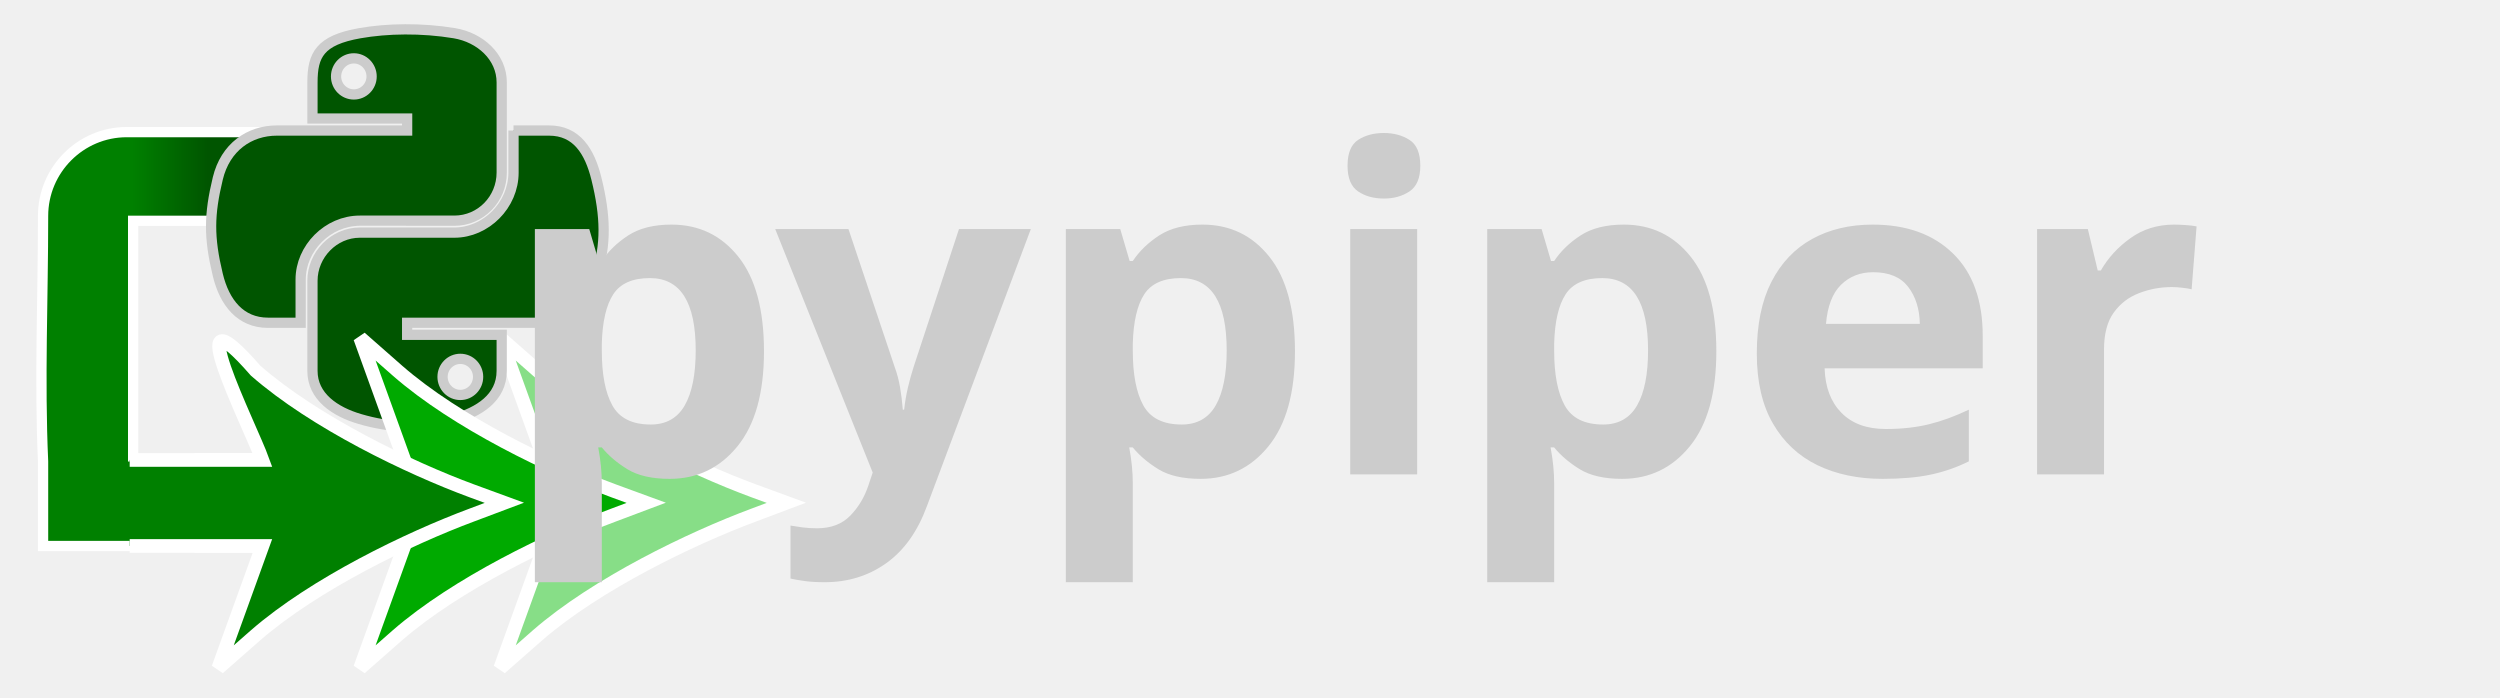
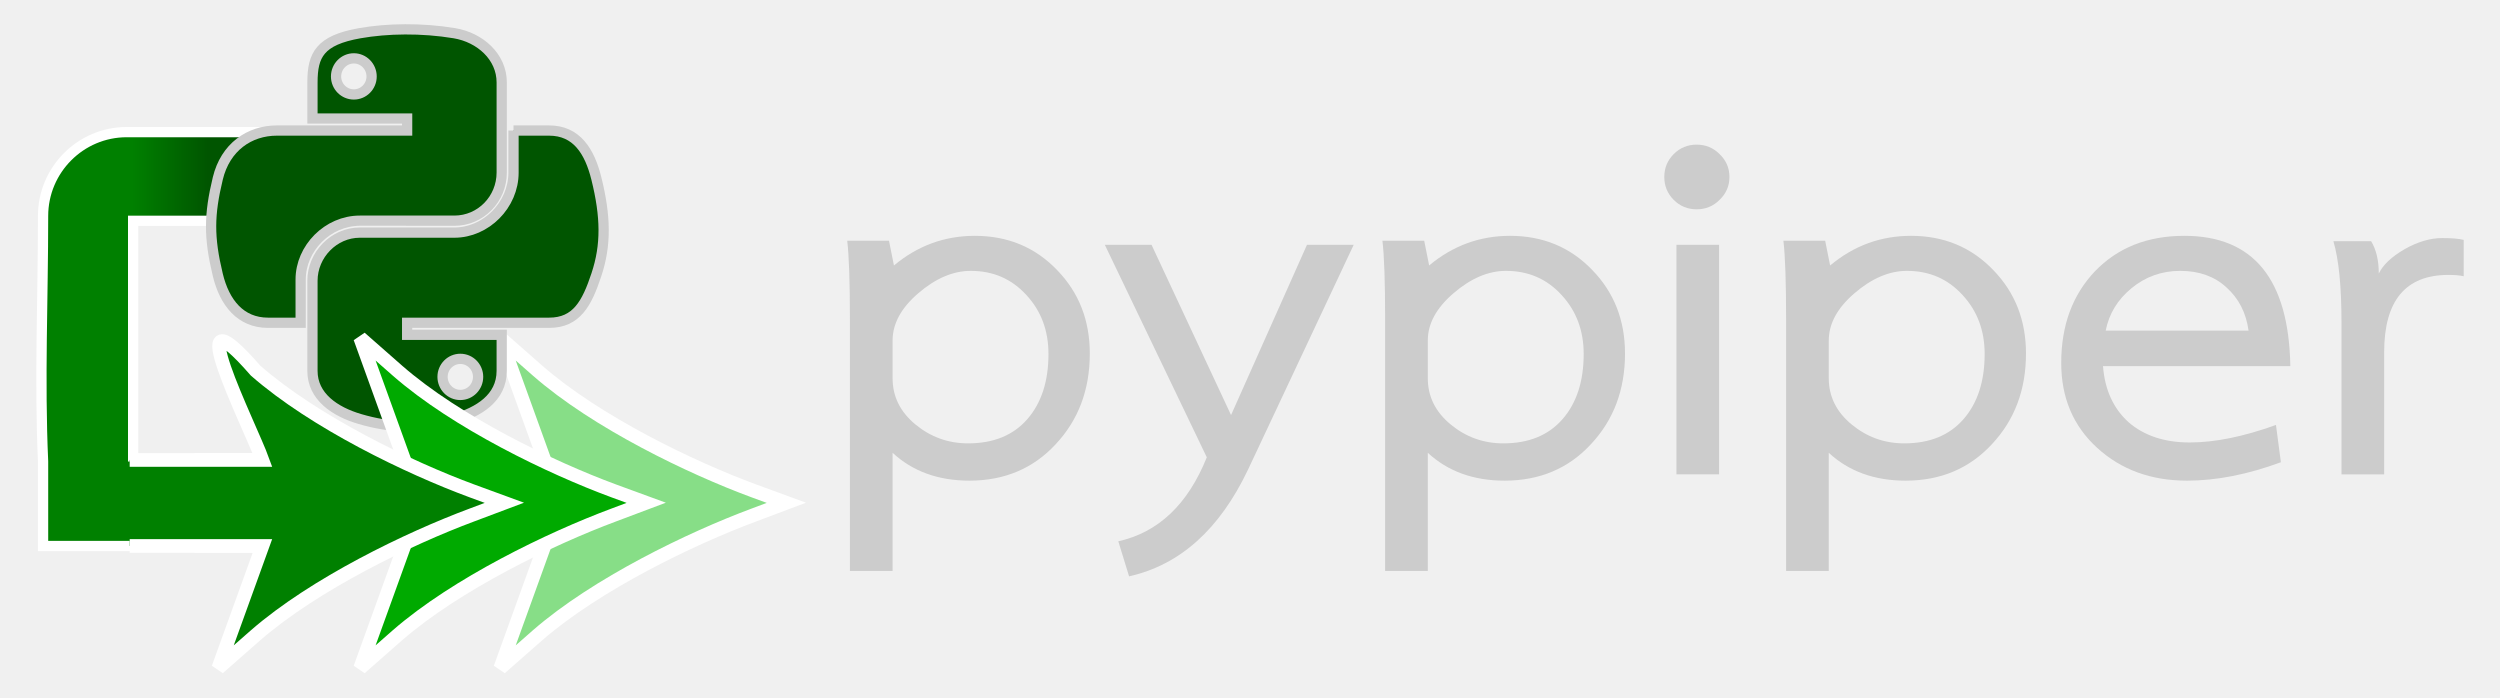
<svg xmlns="http://www.w3.org/2000/svg" xmlns:xlink="http://www.w3.org/1999/xlink" width="206.515mm" height="57.61mm" viewBox="0 0 731.747 204.128" id="svg4198" version="1.1">
  <defs id="defs4200">
    <linearGradient id="linearGradient4218">
      <stop id="stop4220" offset="0" style="stop-color:#008000;stop-opacity:1" />
      <stop id="stop4222" offset="1" style="stop-color:#87de87;stop-opacity:1" />
    </linearGradient>
    <linearGradient id="linearGradient4236">
      <stop style="stop-color:#008000;stop-opacity:1" offset="0" id="stop4238" />
      <stop style="stop-color:#005500;stop-opacity:1" offset="1" id="stop4240" />
    </linearGradient>
    <linearGradient gradientTransform="matrix(0.562541,0,0,0.567972,65.26592,911.401)" gradientUnits="userSpaceOnUse" xlink:href="#linearGradient4671" id="linearGradient1475" y2="137.273" x2="112.031" y1="192.352" x1="150.961" />
    <linearGradient id="linearGradient4671">
      <stop id="stop4673" offset="0" style="stop-color:#ffd43b;stop-opacity:1" />
      <stop id="stop4675" offset="1" style="stop-color:#ffe873;stop-opacity:1" />
    </linearGradient>
    <linearGradient gradientTransform="matrix(0.562541,0,0,0.567972,65.26592,911.401)" gradientUnits="userSpaceOnUse" xlink:href="#linearGradient4689" id="linearGradient1478" y2="114.398" x2="135.665" y1="20.604" x1="26.649" />
    <linearGradient id="linearGradient4689">
      <stop id="stop4691" offset="0" style="stop-color:#5a9fd4;stop-opacity:1" />
      <stop id="stop4693" offset="1" style="stop-color:#306998;stop-opacity:1" />
    </linearGradient>
    <linearGradient xlink:href="#linearGradient4236" id="linearGradient4242" x1="309.959" y1="908.284" x2="332.087" y2="908.284" gradientUnits="userSpaceOnUse" gradientTransform="translate(-3.9978582e-6,7.4595623e-5)" />
    <linearGradient xlink:href="#linearGradient4218" id="linearGradient4178" x1="511.35" y1="936.653" x2="1143.199" y2="936.653" gradientUnits="userSpaceOnUse" gradientTransform="translate(8.485281,24.28427)" />
    <linearGradient xlink:href="#linearGradient4218" id="linearGradient4224" x1="519.336" y1="960.938" x2="1152.184" y2="960.938" gradientUnits="userSpaceOnUse" />
  </defs>
  <g id="layer1" transform="translate(-271.211,-855.425)">
    <path d="m 371.195,1015.225 59.362,0 -12.919,35.74 10.939,-9.618 c 17.257,-14.994 44.793,-28.29 63.275,-35.174 l 9.524,-3.583 -9.524,-3.489 c -18.389,-6.789 -46.019,-20.086 -63.275,-35.174 l -10.939,-9.619 12.919,35.74 -59.362,0 z" id="path4181" style="fill:#87de87;stroke:#ffffff;stroke-width:4;stroke-miterlimit:4;stroke-dasharray:none" />
    <path style="fill:url(#linearGradient4242);fill-opacity:1;stroke:#ffffff;stroke-width:3;stroke-miterlimit:4;stroke-dasharray:none" id="path4167-6" d="m 310.354,1015.243 -26.534,0 0,-24.77 c -1.076,-23.819 0,-47.564 0,-71.861 0,-13.485 10.986,-24.518 24.471,-24.518 l 80.302,0 0,25.956 -78.416,0 0,70.462" />
    <g id="g4217" transform="matrix(2.050895,0,0,2.050895,-321.9821,-1229.205)" style="stroke:#cccccc;stroke-width:0.975;stroke-miterlimit:4;stroke-dasharray:none;stroke-opacity:1">
      <path d="m 362.524,1035.078 0,6 c 0,4.652 -3.944,8.568 -8.442,8.568 l -13.497,0 c -3.697,0 -6.756,3.164 -6.756,6.867 l 0,12.867 c 0,3.662 3.184,5.816 6.756,6.867 4.277,1.258 8.379,1.485 13.497,0 3.402,-0.985 6.756,-2.967 6.756,-6.867 l 0,-5.15 -13.497,0 0,-1.717 13.497,0 6.756,0 c 3.927,0 5.391,-2.739 6.756,-6.851 1.411,-4.233 1.351,-8.303 0,-13.733 -0.971,-3.909 -2.824,-6.851 -6.756,-6.851 l -5.071,0 z m -7.591,32.585 c 1.401,0 2.536,1.148 2.536,2.567 0,1.425 -1.135,2.583 -2.536,2.583 -1.396,0 -2.536,-1.158 -2.536,-2.583 0,-1.419 1.14,-2.567 2.536,-2.567 z" style="fill:#005500;fill-opacity:1;stroke:#cccccc;stroke-width:1.463;stroke-miterlimit:4;stroke-dasharray:none;stroke-opacity:1" id="path1950" />
      <path d="m 347.043,1020.636 c -2.31,0.011 -4.516,0.208 -6.457,0.551 -5.718,1.01 -6.756,3.125 -6.756,7.024 l 0,5.15 13.513,0 0,1.717 -13.513,0 -5.071,0 c -3.927,0 -7.366,2.361 -8.442,6.851 -1.241,5.147 -1.296,8.359 0,13.733 0.961,4 3.254,6.851 7.182,6.851 l 4.646,0 0,-6.174 c 0,-4.46 3.859,-8.394 8.442,-8.394 l 13.497,0 c 3.757,0 6.756,-3.094 6.756,-6.867 l 0,-12.867 c 0,-3.662 -3.089,-6.413 -6.756,-7.024 -2.321,-0.386 -4.73,-0.562 -7.04,-0.551 z m -7.308,4.142 c 1.396,0 2.536,1.159 2.536,2.583 -10e-6,1.419 -1.14,2.567 -2.536,2.567 -1.401,0 -2.536,-1.148 -2.536,-2.567 0,-1.424 1.135,-2.583 2.536,-2.583 z" style="fill:#005500;fill-opacity:1;stroke:#cccccc;stroke-width:1.463;stroke-miterlimit:4;stroke-dasharray:none;stroke-opacity:1" id="path1948" />
    </g>
    <path style="fill:#00aa00;stroke:#ffffff;stroke-width:4;stroke-miterlimit:4;stroke-dasharray:none" id="path4167-3" d="m 330.178,1015.225 59.362,0 -12.919,35.74 10.939,-9.618 c 17.257,-14.994 44.793,-28.29 63.275,-35.174 l 9.524,-3.583 -9.524,-3.489 c -18.389,-6.789 -46.019,-20.086 -63.275,-35.174 l -10.939,-9.619 12.919,35.74 -59.362,0 z" />
    <path style="fill:#008000;stroke:#ffffff;stroke-width:4;stroke-miterlimit:4;stroke-dasharray:none" id="path4167" d="m 309.168,1015.225 38.853,0 -12.919,35.74 10.939,-9.618 c 17.257,-14.994 44.793,-28.29 63.275,-35.174 l 9.524,-3.583 -9.524,-3.489 c -18.389,-6.789 -46.019,-20.086 -63.275,-35.174 -23.434,-26.83 -1.608,16.194 1.98,26.121 l -38.853,0" />
-     <text xml:space="preserve" style="color:#000000;font-style:normal;font-variant:normal;font-weight:normal;font-stretch:normal;font-size:131.488px;line-height:0%;font-family:'Forgotten Futurist';-inkscape-font-specification:'Forgotten Futurist';text-indent:0;text-align:center;text-decoration:none;text-decoration-line:none;text-decoration-style:solid;text-decoration-color:#000000;letter-spacing:0px;word-spacing:0px;text-transform:none;direction:ltr;block-progression:tb;writing-mode:lr-tb;baseline-shift:baseline;text-anchor:middle;white-space:normal;clip-rule:nonzero;display:inline;overflow:visible;visibility:visible;opacity:1;isolation:auto;mix-blend-mode:normal;color-interpolation:sRGB;color-interpolation-filters:linearRGB;solid-color:#000000;solid-opacity:1;fill:#cccccc;fill-opacity:1;fill-rule:nonzero;stroke:none;stroke-width:2;stroke-linecap:butt;stroke-linejoin:miter;stroke-miterlimit:4;stroke-dasharray:none;stroke-dashoffset:0;stroke-opacity:1;marker:none;color-rendering:auto;image-rendering:auto;shape-rendering:auto;text-rendering:auto;enable-background:accumulate" x="752.679" y="994.27" id="text4152">
-       <tspan id="tspan4154" x="752.679" y="994.27" style="font-style:normal;font-variant:normal;font-weight:bold;font-stretch:normal;font-family:Laksaman;-inkscape-font-specification:'Laksaman Bold';fill:#cccccc;fill-opacity:1;stroke:none;stroke-width:2;stroke-miterlimit:4;stroke-dasharray:none;stroke-opacity:1">pypiper</tspan>
-     </text>
+     <g style="color:#000000;font-style:normal;font-variant:normal;font-weight:normal;font-stretch:normal;font-size:131.488px;line-height:0%;font-family:'Forgotten Futurist';-inkscape-font-specification:'Forgotten Futurist';text-indent:0;text-align:center;text-decoration:none;text-decoration-line:none;text-decoration-style:solid;text-decoration-color:#000000;letter-spacing:0px;word-spacing:0px;text-transform:none;direction:ltr;block-progression:tb;writing-mode:lr-tb;baseline-shift:baseline;text-anchor:middle;white-space:normal;clip-rule:nonzero;display:inline;overflow:visible;visibility:visible;opacity:1;isolation:auto;mix-blend-mode:normal;color-interpolation:sRGB;color-interpolation-filters:linearRGB;solid-color:#000000;solid-opacity:1;fill:#cccccc;fill-opacity:1;fill-rule:nonzero;stroke:none;stroke-width:2;stroke-linecap:butt;stroke-linejoin:miter;stroke-miterlimit:4;stroke-dasharray:none;stroke-dashoffset:0;stroke-opacity:1;marker:none;color-rendering:auto;image-rendering:auto;shape-rendering:auto;text-rendering:auto;enable-background:accumulate" id="text4152">
+       <path d="m 590.195,958.899 q 0,15.91 -9.993,26.561 -9.862,10.651 -25.246,10.651 -13.675,0 -22.485,-8.152 l 0,34.581 -12.491,0 0,-73.765 q 0,-16.305 -0.789,-22.879 l 12.228,0 1.446,7.232 q 10.388,-8.678 23.668,-8.678 14.464,0 24.062,9.993 9.599,9.862 9.599,24.457 z m -35.633,26.298 q 11.177,0 17.356,-7.1 6.18,-7.1 6.18,-19.066 0,-10.256 -6.443,-17.225 -6.443,-7.1 -16.305,-7.1 -7.758,0 -15.384,6.574 -7.495,6.443 -7.495,13.806 l 0,11.045 q 0,8.021 6.706,13.543 6.706,5.523 15.384,5.523 z" style="font-style:normal;font-variant:normal;font-weight:bold;font-stretch:normal;font-family:Laksaman;-inkscape-font-specification:'Laksaman Bold';fill:#cccccc;fill-opacity:1;stroke:none;stroke-width:2;stroke-miterlimit:4;stroke-dasharray:none;stroke-opacity:1" id="path4750" />
+       <path d="m 601.692,1024.118 -3.156,-10.256 q 17.619,-3.945 25.903,-24.588 l -29.848,-62.194 13.675,0 23.273,49.834 22.222,-49.834 13.675,0 -30.9,65.744 q -12.491,26.298 -34.844,31.294 z" style="font-style:normal;font-variant:normal;font-weight:bold;font-stretch:normal;font-family:Laksaman;-inkscape-font-specification:'Laksaman Bold';fill:#cccccc;fill-opacity:1;stroke:none;stroke-width:2;stroke-miterlimit:4;stroke-dasharray:none;stroke-opacity:1" id="path4752" />
+       <path d="m 746.851,958.899 q 0,15.91 -9.993,26.561 -9.862,10.651 -25.246,10.651 -13.675,0 -22.485,-8.152 l 0,34.581 -12.491,0 0,-73.765 q 0,-16.305 -0.789,-22.879 l 12.228,0 1.446,7.232 q 10.388,-8.678 23.668,-8.678 14.464,0 24.062,9.993 9.599,9.862 9.599,24.457 z m -35.633,26.298 q 11.177,0 17.356,-7.1 6.18,-7.1 6.18,-19.066 0,-10.256 -6.443,-17.225 -6.443,-7.1 -16.305,-7.1 -7.758,0 -15.384,6.574 -7.495,6.443 -7.495,13.806 l 0,11.045 q 0,8.021 6.706,13.543 6.706,5.523 15.384,5.523 z" style="font-style:normal;font-variant:normal;font-weight:bold;font-stretch:normal;font-family:Laksaman;-inkscape-font-specification:'Laksaman Bold';fill:#cccccc;fill-opacity:1;stroke:none;stroke-width:2;stroke-miterlimit:4;stroke-dasharray:none;stroke-opacity:1" id="path4754" />
+       <path d="m 774.39,994.27 -12.491,0 0,-67.191 12.491,0 0,67.191 z m -6.574,-96.512 q 3.945,0 6.706,2.761 2.893,2.761 2.893,6.706 0,3.945 -2.893,6.706 -2.761,2.761 -6.706,2.761 -3.945,0 -6.706,-2.761 -2.761,-2.761 -2.761,-6.706 0,-3.945 2.761,-6.706 2.761,-2.761 6.706,-2.761 z" style="font-style:normal;font-variant:normal;font-weight:bold;font-stretch:normal;font-family:Laksaman;-inkscape-font-specification:'Laksaman Bold';fill:#cccccc;fill-opacity:1;stroke:none;stroke-width:2;stroke-miterlimit:4;stroke-dasharray:none;stroke-opacity:1" id="path4756" />
+       <path d="m 864.215,958.899 q 0,15.91 -9.993,26.561 -9.862,10.651 -25.246,10.651 -13.675,0 -22.485,-8.152 l 0,34.581 -12.491,0 0,-73.765 q 0,-16.305 -0.789,-22.879 l 12.228,0 1.446,7.232 q 10.388,-8.678 23.668,-8.678 14.464,0 24.062,9.993 9.599,9.862 9.599,24.457 z m -35.633,26.298 q 11.177,0 17.356,-7.1 6.18,-7.1 6.18,-19.066 0,-10.256 -6.443,-17.225 -6.443,-7.1 -16.305,-7.1 -7.758,0 -15.384,6.574 -7.495,6.443 -7.495,13.806 l 0,11.045 q 0,8.021 6.706,13.543 6.706,5.523 15.384,5.523 z" style="font-style:normal;font-variant:normal;font-weight:bold;font-stretch:normal;font-family:Laksaman;-inkscape-font-specification:'Laksaman Bold';fill:#cccccc;fill-opacity:1;stroke:none;stroke-width:2;stroke-miterlimit:4;stroke-dasharray:none;stroke-opacity:1" id="path4758" />
+       <path d="m 886.757,962.581 q 0.789,10.388 7.495,16.436 6.837,5.917 17.882,5.917 11.045,0 25.246,-5.128 l 1.446,10.914 q -14.595,5.391 -27.481,5.391 -15.779,0 -26.298,-9.599 -10.519,-9.599 -10.519,-24.851 0,-16.436 9.862,-26.824 9.993,-10.388 26.166,-10.388 30.374,0 31.031,38.132 l -54.831,0 z m 42.602,-10.388 q -1.052,-7.758 -6.443,-12.623 -5.26,-4.865 -13.543,-4.865 -8.152,0 -14.332,5.128 -6.048,4.997 -7.495,12.36 l 41.813,0 z" style="font-style:normal;font-variant:normal;font-weight:bold;font-stretch:normal;font-family:Laksaman;-inkscape-font-specification:'Laksaman Bold';fill:#cccccc;fill-opacity:1;stroke:none;stroke-width:2;stroke-miterlimit:4;stroke-dasharray:none;stroke-opacity:1" id="path4760" />
+       <path d="m 967.477,935.495 q 1.841,-3.813 7.495,-7.1 5.785,-3.287 11.045,-3.287 4.208,0 6.311,0.526 l 0,10.651 q -1.578,-0.394 -4.471,-0.394 -18.803,0 -18.803,22.616 l 0,35.765 -12.491,0 0,-44.443 q 0,-15.779 -2.367,-23.799 l 11.045,0 q 2.235,3.682 2.235,9.467 z" style="font-style:normal;font-variant:normal;font-weight:bold;font-stretch:normal;font-family:Laksaman;-inkscape-font-specification:'Laksaman Bold';fill:#cccccc;fill-opacity:1;stroke:none;stroke-width:2;stroke-miterlimit:4;stroke-dasharray:none;stroke-opacity:1" id="path4762" />
+     </g>
  </g>
</svg>
